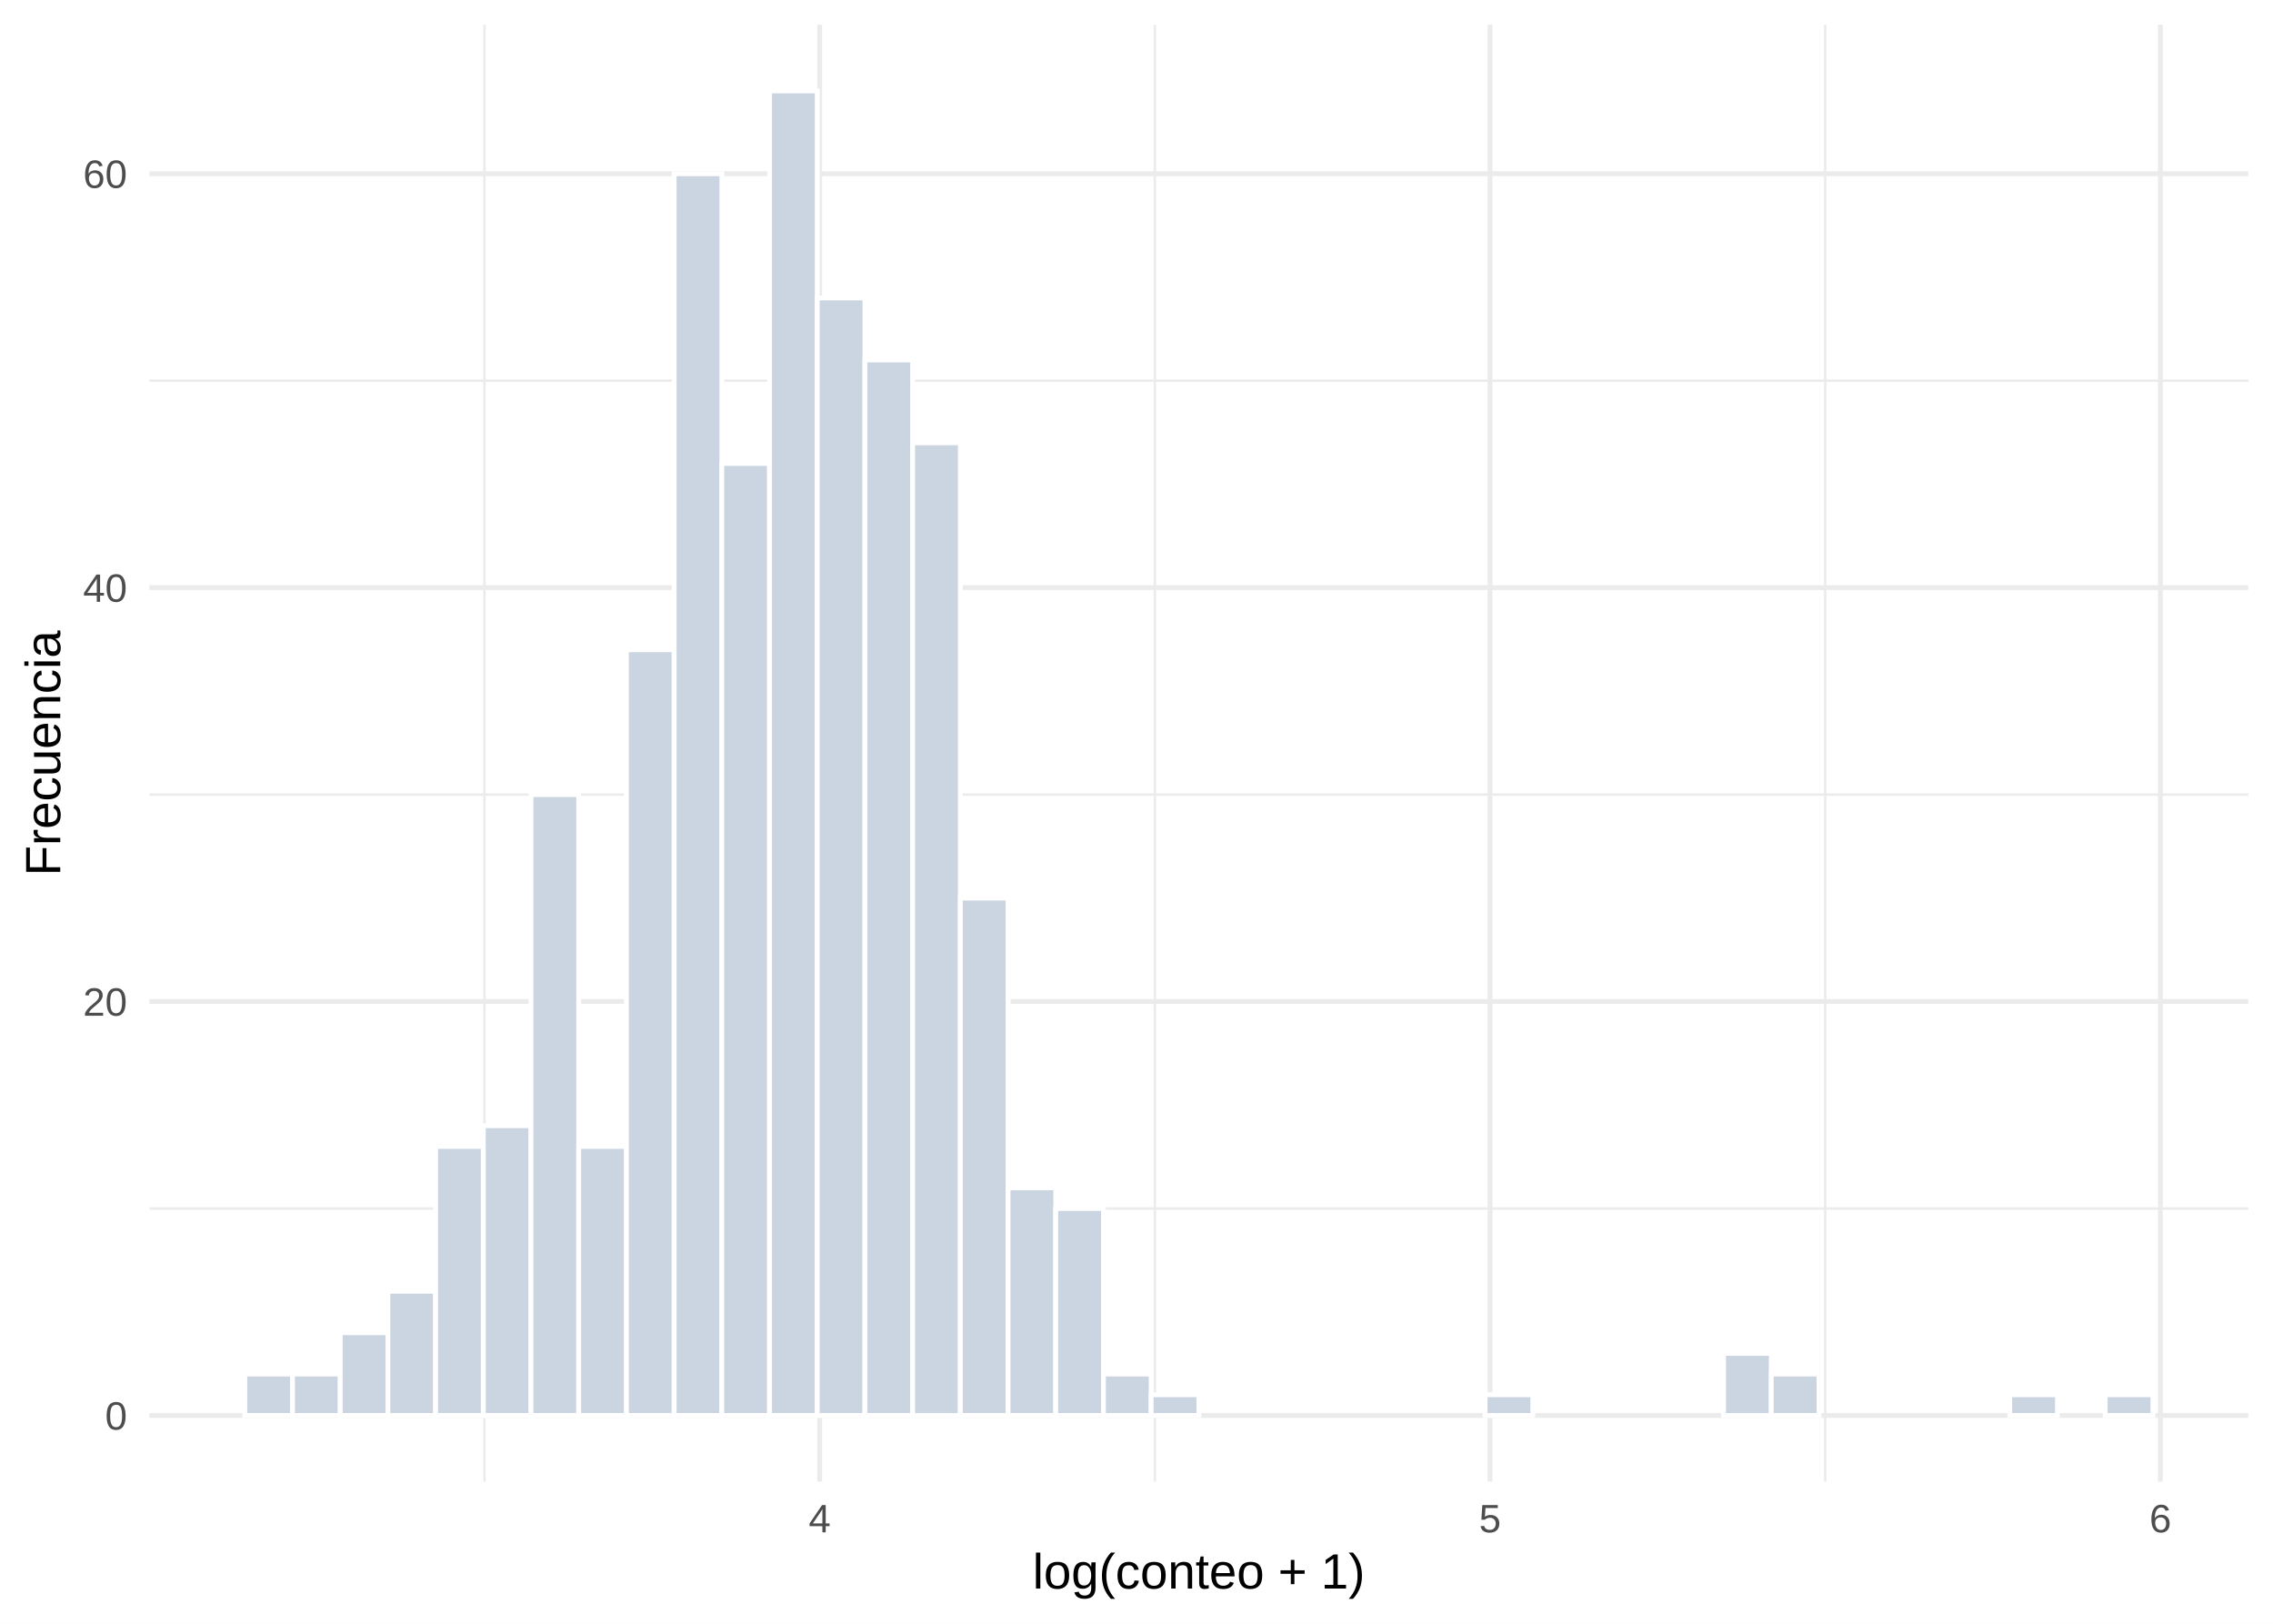
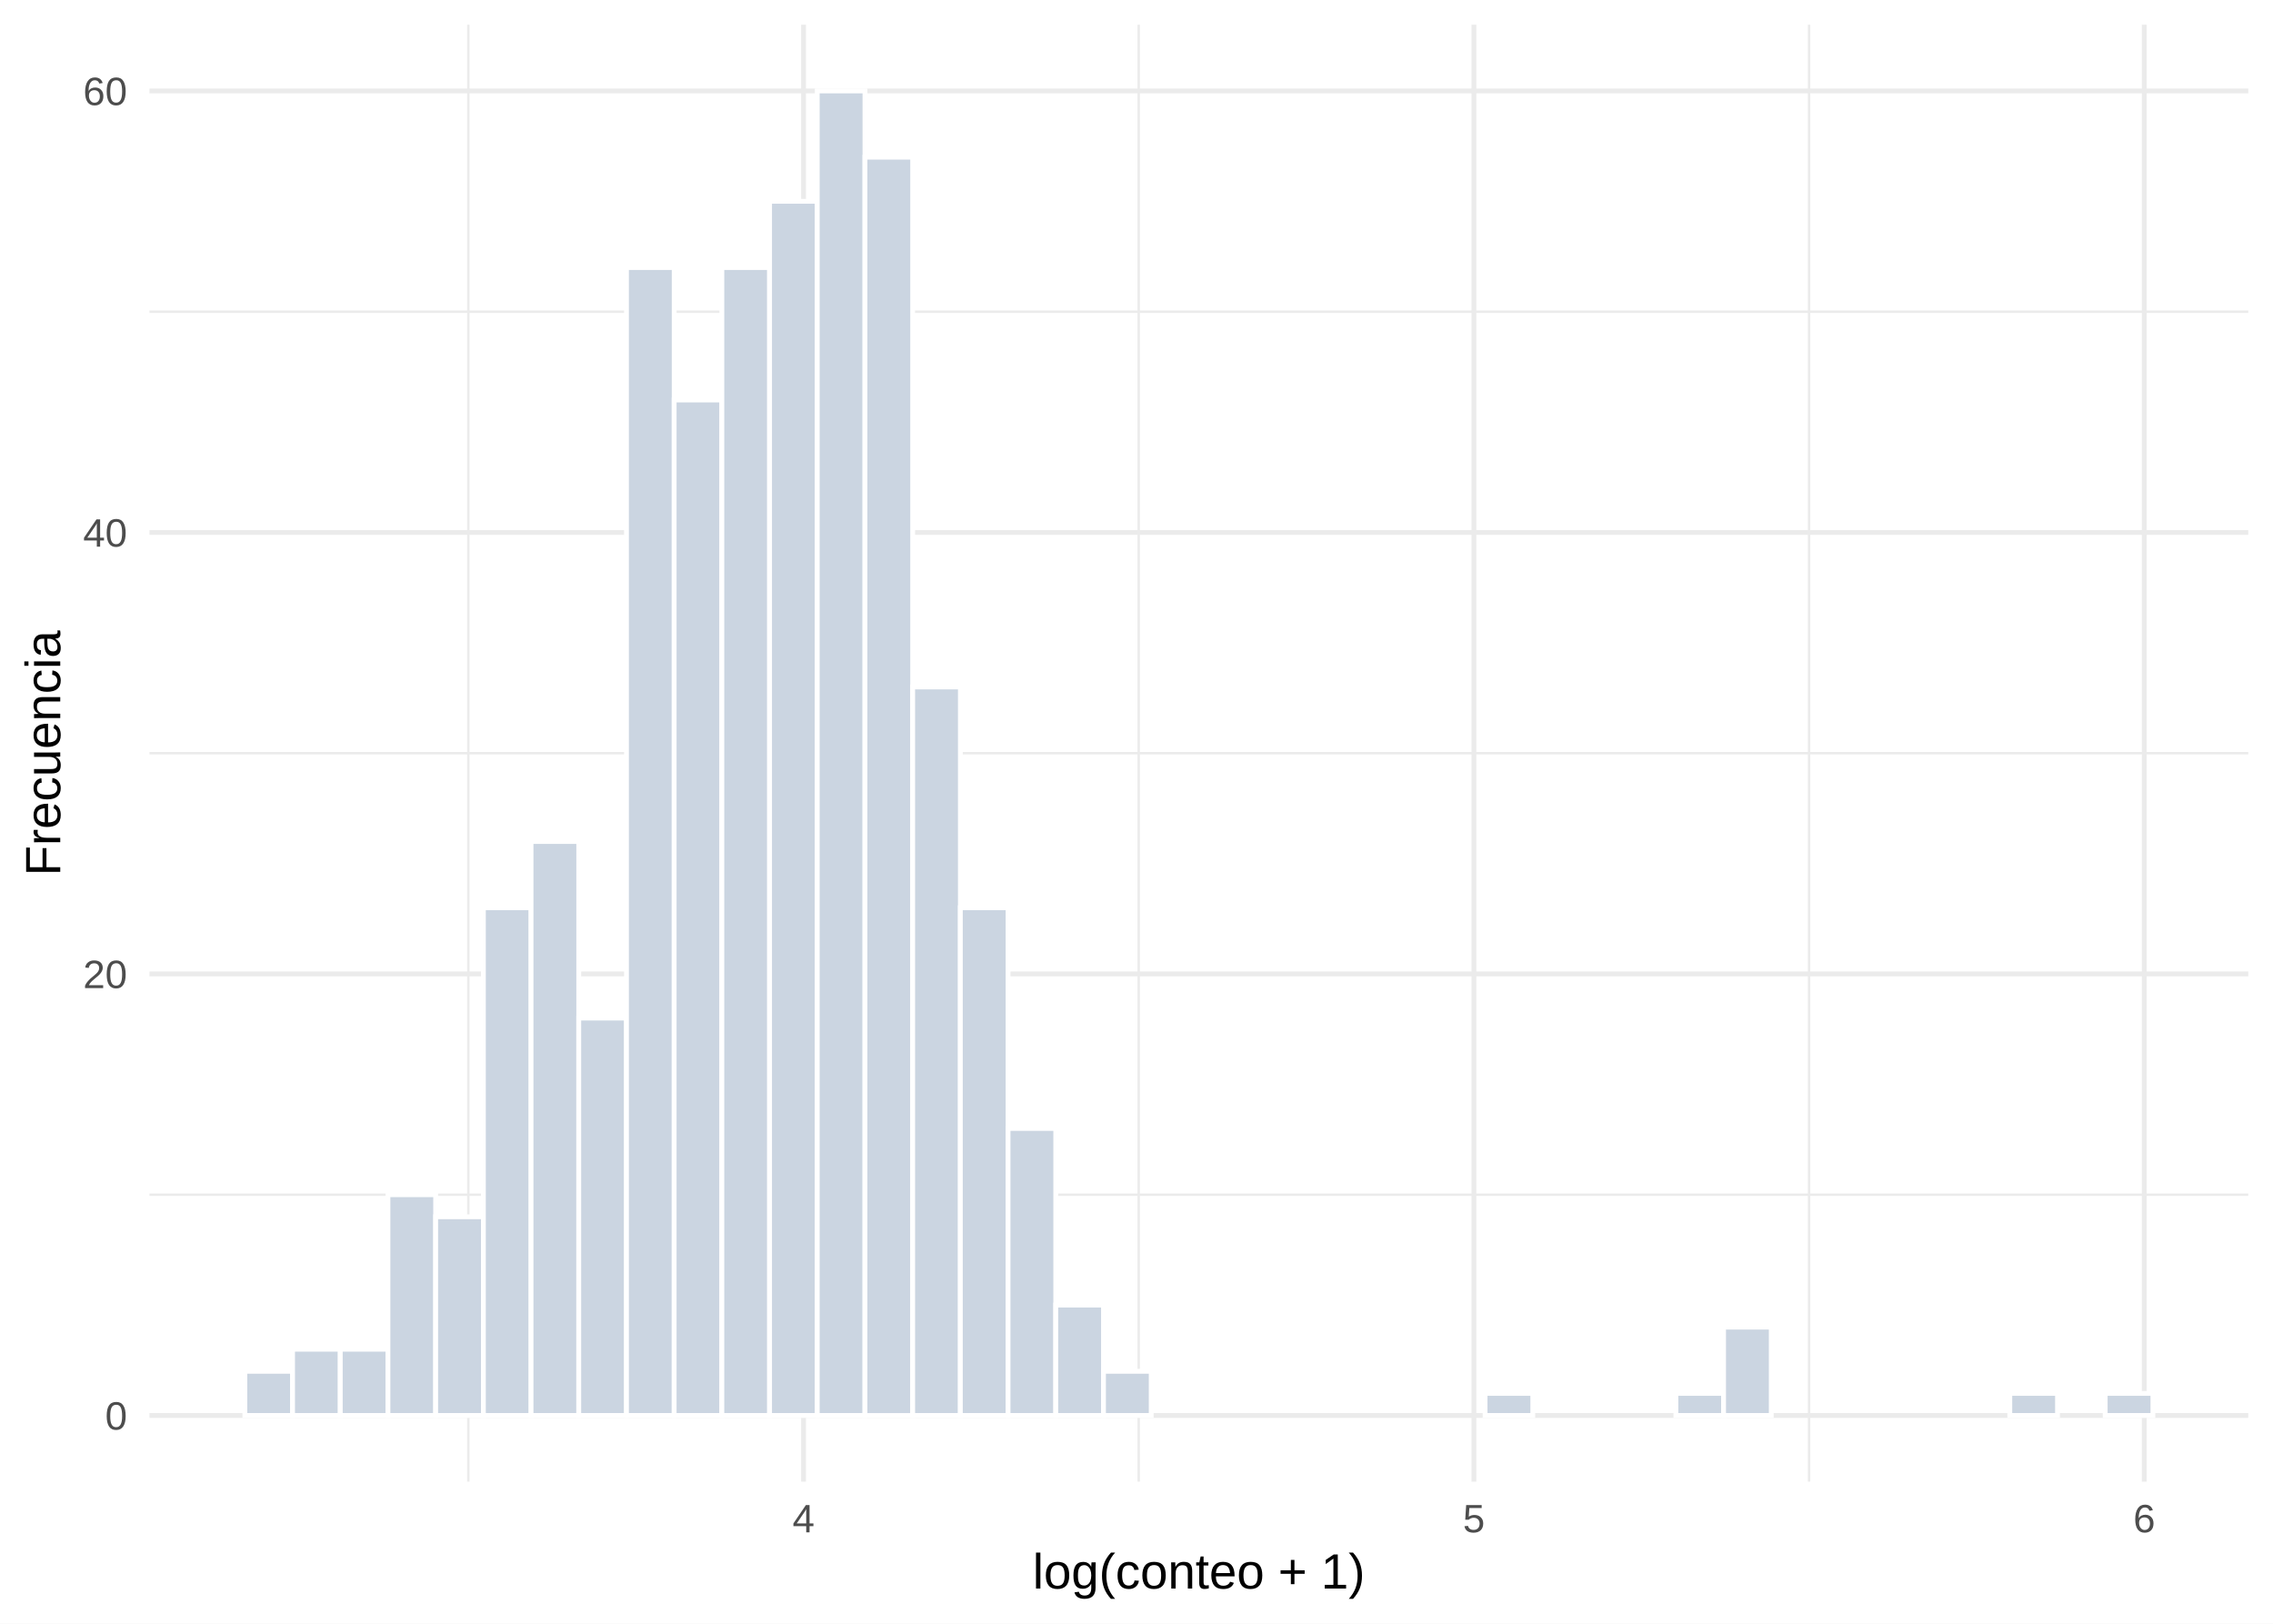
- <svg xmlns="http://www.w3.org/2000/svg" width="504.00pt" height="360.00pt" viewBox="0 0 504.00 360.00">
-   <g class="svglite">
-     <defs>
-       <style type="text/css">
+ <svg xmlns="http://www.w3.org/2000/svg" class="svglite" width="504.00pt" height="360.00pt" viewBox="0 0 504.00 360.00">
+   <defs>
+     <style type="text/css">
    .svglite line, .svglite polyline, .svglite polygon, .svglite path, .svglite rect, .svglite circle {
      fill: none;
      stroke: #000000;
      stroke-linecap: round;
      stroke-linejoin: round;
      stroke-miterlimit: 10.00;
    }
    .svglite text {
      white-space: pre;
    }
-     .svglite g.glyphgroup path {
-       fill: inherit;
-       stroke: none;
-     }
  </style>
-     </defs>
-     <rect width="100%" height="100%" style="stroke: none; fill: #FFFFFF;" />
-     <defs>
-       <clipPath id="cpMC4wMHw1MDQuMDB8MC4wMHwzNjAuMDA=">
-         <rect x="0.00" y="0.00" width="504.00" height="360.00" />
-       </clipPath>
-     </defs>
-     <g clip-path="url(#cpMC4wMHw1MDQuMDB8MC4wMHwzNjAuMDA=)">
-       <rect x="0.00" y="0.00" width="504.00" height="360.00" style="stroke-width: 1.07; stroke: none; fill: #FFFFFF;" />
-     </g>
-     <defs>
-       <clipPath id="cpMzMuMTN8NDk4LjUyfDUuNDh8MzI4LjUw">
-         <rect x="33.13" y="5.48" width="465.39" height="323.02" />
-       </clipPath>
-     </defs>
-     <g clip-path="url(#cpMzMuMTN8NDk4LjUyfDUuNDh8MzI4LjUw)">
-       <polyline points="33.13,267.94 498.52,267.94 " style="stroke-width: 0.53; stroke: #EBEBEB; stroke-linecap: butt;" />
-       <polyline points="33.13,176.17 498.52,176.17 " style="stroke-width: 0.53; stroke: #EBEBEB; stroke-linecap: butt;" />
-       <polyline points="33.13,84.40 498.52,84.40 " style="stroke-width: 0.53; stroke: #EBEBEB; stroke-linecap: butt;" />
-       <polyline points="107.42,328.50 107.42,5.48 " style="stroke-width: 0.53; stroke: #EBEBEB; stroke-linecap: butt;" />
-       <polyline points="256.07,328.50 256.07,5.48 " style="stroke-width: 0.53; stroke: #EBEBEB; stroke-linecap: butt;" />
-       <polyline points="404.71,328.50 404.71,5.48 " style="stroke-width: 0.53; stroke: #EBEBEB; stroke-linecap: butt;" />
-       <polyline points="33.13,313.82 498.52,313.82 " style="stroke-width: 1.07; stroke: #EBEBEB; stroke-linecap: butt;" />
-       <polyline points="33.13,222.05 498.52,222.05 " style="stroke-width: 1.07; stroke: #EBEBEB; stroke-linecap: butt;" />
-       <polyline points="33.13,130.28 498.52,130.28 " style="stroke-width: 1.07; stroke: #EBEBEB; stroke-linecap: butt;" />
-       <polyline points="33.13,38.52 498.52,38.52 " style="stroke-width: 1.07; stroke: #EBEBEB; stroke-linecap: butt;" />
-       <polyline points="181.75,328.50 181.75,5.48 " style="stroke-width: 1.07; stroke: #EBEBEB; stroke-linecap: butt;" />
-       <polyline points="330.39,328.50 330.39,5.48 " style="stroke-width: 1.07; stroke: #EBEBEB; stroke-linecap: butt;" />
-       <polyline points="479.03,328.50 479.03,5.48 " style="stroke-width: 1.07; stroke: #EBEBEB; stroke-linecap: butt;" />
-       <rect x="54.28" y="304.64" width="10.58" height="9.18" style="stroke-width: 1.07; stroke: #FFFFFF; stroke-linecap: butt; stroke-linejoin: miter; fill: #CBD5E1;" />
-       <rect x="64.86" y="304.64" width="10.58" height="9.18" style="stroke-width: 1.07; stroke: #FFFFFF; stroke-linecap: butt; stroke-linejoin: miter; fill: #CBD5E1;" />
-       <rect x="75.44" y="295.47" width="10.58" height="18.35" style="stroke-width: 1.07; stroke: #FFFFFF; stroke-linecap: butt; stroke-linejoin: miter; fill: #CBD5E1;" />
-       <rect x="86.01" y="286.29" width="10.58" height="27.53" style="stroke-width: 1.07; stroke: #FFFFFF; stroke-linecap: butt; stroke-linejoin: miter; fill: #CBD5E1;" />
-       <rect x="96.59" y="254.17" width="10.58" height="59.65" style="stroke-width: 1.07; stroke: #FFFFFF; stroke-linecap: butt; stroke-linejoin: miter; fill: #CBD5E1;" />
-       <rect x="107.17" y="249.58" width="10.58" height="64.24" style="stroke-width: 1.07; stroke: #FFFFFF; stroke-linecap: butt; stroke-linejoin: miter; fill: #CBD5E1;" />
-       <rect x="117.74" y="176.17" width="10.58" height="137.65" style="stroke-width: 1.07; stroke: #FFFFFF; stroke-linecap: butt; stroke-linejoin: miter; fill: #CBD5E1;" />
-       <rect x="128.32" y="254.17" width="10.58" height="59.65" style="stroke-width: 1.07; stroke: #FFFFFF; stroke-linecap: butt; stroke-linejoin: miter; fill: #CBD5E1;" />
-       <rect x="138.90" y="144.05" width="10.58" height="169.77" style="stroke-width: 1.07; stroke: #FFFFFF; stroke-linecap: butt; stroke-linejoin: miter; fill: #CBD5E1;" />
-       <rect x="149.48" y="38.52" width="10.58" height="275.30" style="stroke-width: 1.07; stroke: #FFFFFF; stroke-linecap: butt; stroke-linejoin: miter; fill: #CBD5E1;" />
-       <rect x="160.05" y="102.75" width="10.58" height="211.07" style="stroke-width: 1.07; stroke: #FFFFFF; stroke-linecap: butt; stroke-linejoin: miter; fill: #CBD5E1;" />
-       <rect x="170.63" y="20.16" width="10.58" height="293.66" style="stroke-width: 1.07; stroke: #FFFFFF; stroke-linecap: butt; stroke-linejoin: miter; fill: #CBD5E1;" />
-       <rect x="181.21" y="66.05" width="10.58" height="247.77" style="stroke-width: 1.07; stroke: #FFFFFF; stroke-linecap: butt; stroke-linejoin: miter; fill: #CBD5E1;" />
-       <rect x="191.78" y="79.81" width="10.58" height="234.01" style="stroke-width: 1.07; stroke: #FFFFFF; stroke-linecap: butt; stroke-linejoin: miter; fill: #CBD5E1;" />
-       <rect x="202.36" y="98.17" width="10.58" height="215.66" style="stroke-width: 1.07; stroke: #FFFFFF; stroke-linecap: butt; stroke-linejoin: miter; fill: #CBD5E1;" />
-       <rect x="212.94" y="199.11" width="10.58" height="114.71" style="stroke-width: 1.07; stroke: #FFFFFF; stroke-linecap: butt; stroke-linejoin: miter; fill: #CBD5E1;" />
-       <rect x="223.52" y="263.35" width="10.58" height="50.47" style="stroke-width: 1.07; stroke: #FFFFFF; stroke-linecap: butt; stroke-linejoin: miter; fill: #CBD5E1;" />
-       <rect x="234.09" y="267.94" width="10.58" height="45.88" style="stroke-width: 1.07; stroke: #FFFFFF; stroke-linecap: butt; stroke-linejoin: miter; fill: #CBD5E1;" />
-       <rect x="244.67" y="304.64" width="10.58" height="9.18" style="stroke-width: 1.07; stroke: #FFFFFF; stroke-linecap: butt; stroke-linejoin: miter; fill: #CBD5E1;" />
-       <rect x="255.25" y="309.23" width="10.58" height="4.59" style="stroke-width: 1.07; stroke: #FFFFFF; stroke-linecap: butt; stroke-linejoin: miter; fill: #CBD5E1;" />
-       <rect x="265.82" y="313.82" width="10.58" height="0.00" style="stroke-width: 1.07; stroke: #FFFFFF; stroke-linecap: butt; stroke-linejoin: miter; fill: #CBD5E1;" />
-       <rect x="276.40" y="313.82" width="10.58" height="0.00" style="stroke-width: 1.07; stroke: #FFFFFF; stroke-linecap: butt; stroke-linejoin: miter; fill: #CBD5E1;" />
-       <rect x="286.98" y="313.82" width="10.58" height="0.00" style="stroke-width: 1.07; stroke: #FFFFFF; stroke-linecap: butt; stroke-linejoin: miter; fill: #CBD5E1;" />
-       <rect x="297.56" y="313.82" width="10.58" height="0.00" style="stroke-width: 1.07; stroke: #FFFFFF; stroke-linecap: butt; stroke-linejoin: miter; fill: #CBD5E1;" />
-       <rect x="308.13" y="313.82" width="10.58" height="0.00" style="stroke-width: 1.07; stroke: #FFFFFF; stroke-linecap: butt; stroke-linejoin: miter; fill: #CBD5E1;" />
-       <rect x="318.71" y="313.82" width="10.58" height="0.00" style="stroke-width: 1.07; stroke: #FFFFFF; stroke-linecap: butt; stroke-linejoin: miter; fill: #CBD5E1;" />
-       <rect x="329.29" y="309.23" width="10.58" height="4.59" style="stroke-width: 1.07; stroke: #FFFFFF; stroke-linecap: butt; stroke-linejoin: miter; fill: #CBD5E1;" />
-       <rect x="339.86" y="313.82" width="10.58" height="0.00" style="stroke-width: 1.07; stroke: #FFFFFF; stroke-linecap: butt; stroke-linejoin: miter; fill: #CBD5E1;" />
-       <rect x="350.44" y="313.82" width="10.58" height="0.00" style="stroke-width: 1.07; stroke: #FFFFFF; stroke-linecap: butt; stroke-linejoin: miter; fill: #CBD5E1;" />
-       <rect x="361.02" y="313.82" width="10.58" height="0.00" style="stroke-width: 1.07; stroke: #FFFFFF; stroke-linecap: butt; stroke-linejoin: miter; fill: #CBD5E1;" />
-       <rect x="371.60" y="313.82" width="10.58" height="0.00" style="stroke-width: 1.07; stroke: #FFFFFF; stroke-linecap: butt; stroke-linejoin: miter; fill: #CBD5E1;" />
-       <rect x="382.17" y="300.06" width="10.58" height="13.77" style="stroke-width: 1.07; stroke: #FFFFFF; stroke-linecap: butt; stroke-linejoin: miter; fill: #CBD5E1;" />
-       <rect x="392.75" y="304.64" width="10.58" height="9.18" style="stroke-width: 1.07; stroke: #FFFFFF; stroke-linecap: butt; stroke-linejoin: miter; fill: #CBD5E1;" />
-       <rect x="403.33" y="313.82" width="10.58" height="0.00" style="stroke-width: 1.07; stroke: #FFFFFF; stroke-linecap: butt; stroke-linejoin: miter; fill: #CBD5E1;" />
-       <rect x="413.90" y="313.82" width="10.58" height="0.00" style="stroke-width: 1.07; stroke: #FFFFFF; stroke-linecap: butt; stroke-linejoin: miter; fill: #CBD5E1;" />
-       <rect x="424.48" y="313.82" width="10.58" height="0.00" style="stroke-width: 1.07; stroke: #FFFFFF; stroke-linecap: butt; stroke-linejoin: miter; fill: #CBD5E1;" />
-       <rect x="435.06" y="313.82" width="10.58" height="0.00" style="stroke-width: 1.07; stroke: #FFFFFF; stroke-linecap: butt; stroke-linejoin: miter; fill: #CBD5E1;" />
-       <rect x="445.63" y="309.23" width="10.58" height="4.59" style="stroke-width: 1.07; stroke: #FFFFFF; stroke-linecap: butt; stroke-linejoin: miter; fill: #CBD5E1;" />
-       <rect x="456.21" y="313.82" width="10.58" height="0.00" style="stroke-width: 1.07; stroke: #FFFFFF; stroke-linecap: butt; stroke-linejoin: miter; fill: #CBD5E1;" />
-       <rect x="466.79" y="309.23" width="10.58" height="4.59" style="stroke-width: 1.07; stroke: #FFFFFF; stroke-linecap: butt; stroke-linejoin: miter; fill: #CBD5E1;" />
-     </g>
-     <g clip-path="url(#cpMC4wMHw1MDQuMDB8MC4wMHwzNjAuMDA=)">
-       <text x="28.20" y="316.97" text-anchor="end" style="font-size: 8.80px;fill: #4D4D4D; font-family: &quot;Arial&quot;;" textLength="4.89px" lengthAdjust="spacingAndGlyphs">0</text>
-       <text x="28.20" y="225.20" text-anchor="end" style="font-size: 8.80px;fill: #4D4D4D; font-family: &quot;Arial&quot;;" textLength="9.78px" lengthAdjust="spacingAndGlyphs">20</text>
-       <text x="28.20" y="133.43" text-anchor="end" style="font-size: 8.80px;fill: #4D4D4D; font-family: &quot;Arial&quot;;" textLength="9.78px" lengthAdjust="spacingAndGlyphs">40</text>
-       <text x="28.20" y="41.67" text-anchor="end" style="font-size: 8.80px;fill: #4D4D4D; font-family: &quot;Arial&quot;;" textLength="9.78px" lengthAdjust="spacingAndGlyphs">60</text>
-       <text x="181.75" y="339.74" text-anchor="middle" style="font-size: 8.80px;fill: #4D4D4D; font-family: &quot;Arial&quot;;" textLength="4.89px" lengthAdjust="spacingAndGlyphs">4</text>
-       <text x="330.39" y="339.74" text-anchor="middle" style="font-size: 8.80px;fill: #4D4D4D; font-family: &quot;Arial&quot;;" textLength="4.89px" lengthAdjust="spacingAndGlyphs">5</text>
-       <text x="479.03" y="339.74" text-anchor="middle" style="font-size: 8.80px;fill: #4D4D4D; font-family: &quot;Arial&quot;;" textLength="4.89px" lengthAdjust="spacingAndGlyphs">6</text>
-       <text x="265.82" y="352.20" text-anchor="middle" style="font-size: 11.00px; font-family: &quot;Arial&quot;;" textLength="73.73px" lengthAdjust="spacingAndGlyphs">log(conteo + 1)</text>
-       <text transform="translate(13.36,166.99) rotate(-90)" text-anchor="middle" style="font-size: 11.00px; font-family: &quot;Arial&quot;;" textLength="54.44px" lengthAdjust="spacingAndGlyphs">Frecuencia</text>
-     </g>
+   </defs>
+   <rect width="100%" height="100%" style="stroke: none; fill: #FFFFFF;" />
+   <defs>
+     <clipPath id="cpMC4wMHw1MDQuMDB8MC4wMHwzNjAuMDA=">
+       <rect x="0.00" y="0.00" width="504.00" height="360.00" />
+     </clipPath>
+   </defs>
+   <g clip-path="url(#cpMC4wMHw1MDQuMDB8MC4wMHwzNjAuMDA=)">
+ </g>
+   <defs>
+     <clipPath id="cpMzMuMTR8NDk4LjUyfDUuNDh8MzI4LjUw">
+       <rect x="33.14" y="5.48" width="465.38" height="323.02" />
+     </clipPath>
+   </defs>
+   <g clip-path="url(#cpMzMuMTR8NDk4LjUyfDUuNDh8MzI4LjUw)">
+     <polyline points="33.14,264.88 498.52,264.88 " style="stroke-width: 0.53; stroke: #EBEBEB; stroke-linecap: butt;" />
+     <polyline points="33.14,166.99 498.52,166.99 " style="stroke-width: 0.53; stroke: #EBEBEB; stroke-linecap: butt;" />
+     <polyline points="33.14,69.11 498.52,69.11 " style="stroke-width: 0.53; stroke: #EBEBEB; stroke-linecap: butt;" />
+     <polyline points="103.85,328.50 103.85,5.48 " style="stroke-width: 0.53; stroke: #EBEBEB; stroke-linecap: butt;" />
+     <polyline points="252.49,328.50 252.49,5.48 " style="stroke-width: 0.53; stroke: #EBEBEB; stroke-linecap: butt;" />
+     <polyline points="401.13,328.50 401.13,5.48 " style="stroke-width: 0.53; stroke: #EBEBEB; stroke-linecap: butt;" />
+     <polyline points="33.14,313.82 498.52,313.82 " style="stroke-width: 1.07; stroke: #EBEBEB; stroke-linecap: butt;" />
+     <polyline points="33.14,215.93 498.52,215.93 " style="stroke-width: 1.07; stroke: #EBEBEB; stroke-linecap: butt;" />
+     <polyline points="33.14,118.05 498.52,118.05 " style="stroke-width: 1.07; stroke: #EBEBEB; stroke-linecap: butt;" />
+     <polyline points="33.14,20.16 498.52,20.16 " style="stroke-width: 1.07; stroke: #EBEBEB; stroke-linecap: butt;" />
+     <polyline points="178.17,328.50 178.17,5.48 " style="stroke-width: 1.07; stroke: #EBEBEB; stroke-linecap: butt;" />
+     <polyline points="326.81,328.50 326.81,5.48 " style="stroke-width: 1.07; stroke: #EBEBEB; stroke-linecap: butt;" />
+     <polyline points="475.45,328.50 475.45,5.48 " style="stroke-width: 1.07; stroke: #EBEBEB; stroke-linecap: butt;" />
+     <rect x="54.29" y="304.03" width="10.58" height="9.79" style="stroke-width: 1.07; stroke: #FFFFFF; stroke-linecap: butt; stroke-linejoin: miter; fill: #CBD5E1;" />
+     <rect x="64.87" y="299.14" width="10.58" height="14.68" style="stroke-width: 1.07; stroke: #FFFFFF; stroke-linecap: butt; stroke-linejoin: miter; fill: #CBD5E1;" />
+     <rect x="75.45" y="299.14" width="10.58" height="14.68" style="stroke-width: 1.07; stroke: #FFFFFF; stroke-linecap: butt; stroke-linejoin: miter; fill: #CBD5E1;" />
+     <rect x="86.02" y="264.88" width="10.58" height="48.94" style="stroke-width: 1.07; stroke: #FFFFFF; stroke-linecap: butt; stroke-linejoin: miter; fill: #CBD5E1;" />
+     <rect x="96.60" y="269.77" width="10.58" height="44.05" style="stroke-width: 1.07; stroke: #FFFFFF; stroke-linecap: butt; stroke-linejoin: miter; fill: #CBD5E1;" />
+     <rect x="107.18" y="201.25" width="10.58" height="112.57" style="stroke-width: 1.07; stroke: #FFFFFF; stroke-linecap: butt; stroke-linejoin: miter; fill: #CBD5E1;" />
+     <rect x="117.75" y="186.57" width="10.58" height="127.25" style="stroke-width: 1.07; stroke: #FFFFFF; stroke-linecap: butt; stroke-linejoin: miter; fill: #CBD5E1;" />
+     <rect x="128.33" y="225.72" width="10.58" height="88.10" style="stroke-width: 1.07; stroke: #FFFFFF; stroke-linecap: butt; stroke-linejoin: miter; fill: #CBD5E1;" />
+     <rect x="138.91" y="59.32" width="10.58" height="254.50" style="stroke-width: 1.07; stroke: #FFFFFF; stroke-linecap: butt; stroke-linejoin: miter; fill: #CBD5E1;" />
+     <rect x="149.48" y="88.68" width="10.58" height="225.14" style="stroke-width: 1.07; stroke: #FFFFFF; stroke-linecap: butt; stroke-linejoin: miter; fill: #CBD5E1;" />
+     <rect x="160.06" y="59.32" width="10.58" height="254.50" style="stroke-width: 1.07; stroke: #FFFFFF; stroke-linecap: butt; stroke-linejoin: miter; fill: #CBD5E1;" />
+     <rect x="170.64" y="44.63" width="10.58" height="269.19" style="stroke-width: 1.07; stroke: #FFFFFF; stroke-linecap: butt; stroke-linejoin: miter; fill: #CBD5E1;" />
+     <rect x="181.21" y="20.16" width="10.58" height="293.66" style="stroke-width: 1.07; stroke: #FFFFFF; stroke-linecap: butt; stroke-linejoin: miter; fill: #CBD5E1;" />
+     <rect x="191.79" y="34.85" width="10.58" height="278.98" style="stroke-width: 1.07; stroke: #FFFFFF; stroke-linecap: butt; stroke-linejoin: miter; fill: #CBD5E1;" />
+     <rect x="202.37" y="152.31" width="10.58" height="161.51" style="stroke-width: 1.07; stroke: #FFFFFF; stroke-linecap: butt; stroke-linejoin: miter; fill: #CBD5E1;" />
+     <rect x="212.94" y="201.25" width="10.58" height="112.57" style="stroke-width: 1.07; stroke: #FFFFFF; stroke-linecap: butt; stroke-linejoin: miter; fill: #CBD5E1;" />
+     <rect x="223.52" y="250.19" width="10.58" height="63.63" style="stroke-width: 1.07; stroke: #FFFFFF; stroke-linecap: butt; stroke-linejoin: miter; fill: #CBD5E1;" />
+     <rect x="234.10" y="289.35" width="10.58" height="24.47" style="stroke-width: 1.07; stroke: #FFFFFF; stroke-linecap: butt; stroke-linejoin: miter; fill: #CBD5E1;" />
+     <rect x="244.68" y="304.03" width="10.58" height="9.79" style="stroke-width: 1.07; stroke: #FFFFFF; stroke-linecap: butt; stroke-linejoin: miter; fill: #CBD5E1;" />
+     <rect x="255.25" y="313.82" width="10.58" height="0.00" style="stroke-width: 1.07; stroke: #FFFFFF; stroke-linecap: butt; stroke-linejoin: miter; fill: #CBD5E1;" />
+     <rect x="265.83" y="313.82" width="10.58" height="0.00" style="stroke-width: 1.07; stroke: #FFFFFF; stroke-linecap: butt; stroke-linejoin: miter; fill: #CBD5E1;" />
+     <rect x="276.41" y="313.82" width="10.58" height="0.00" style="stroke-width: 1.07; stroke: #FFFFFF; stroke-linecap: butt; stroke-linejoin: miter; fill: #CBD5E1;" />
+     <rect x="286.98" y="313.82" width="10.58" height="0.00" style="stroke-width: 1.07; stroke: #FFFFFF; stroke-linecap: butt; stroke-linejoin: miter; fill: #CBD5E1;" />
+     <rect x="297.56" y="313.82" width="10.58" height="0.00" style="stroke-width: 1.07; stroke: #FFFFFF; stroke-linecap: butt; stroke-linejoin: miter; fill: #CBD5E1;" />
+     <rect x="308.14" y="313.82" width="10.58" height="0.00" style="stroke-width: 1.07; stroke: #FFFFFF; stroke-linecap: butt; stroke-linejoin: miter; fill: #CBD5E1;" />
+     <rect x="318.71" y="313.82" width="10.58" height="0.00" style="stroke-width: 1.07; stroke: #FFFFFF; stroke-linecap: butt; stroke-linejoin: miter; fill: #CBD5E1;" />
+     <rect x="329.29" y="308.93" width="10.58" height="4.89" style="stroke-width: 1.07; stroke: #FFFFFF; stroke-linecap: butt; stroke-linejoin: miter; fill: #CBD5E1;" />
+     <rect x="339.87" y="313.82" width="10.58" height="0.00" style="stroke-width: 1.07; stroke: #FFFFFF; stroke-linecap: butt; stroke-linejoin: miter; fill: #CBD5E1;" />
+     <rect x="350.44" y="313.82" width="10.58" height="0.00" style="stroke-width: 1.07; stroke: #FFFFFF; stroke-linecap: butt; stroke-linejoin: miter; fill: #CBD5E1;" />
+     <rect x="361.02" y="313.82" width="10.58" height="0.00" style="stroke-width: 1.07; stroke: #FFFFFF; stroke-linecap: butt; stroke-linejoin: miter; fill: #CBD5E1;" />
+     <rect x="371.60" y="308.93" width="10.58" height="4.89" style="stroke-width: 1.07; stroke: #FFFFFF; stroke-linecap: butt; stroke-linejoin: miter; fill: #CBD5E1;" />
+     <rect x="382.17" y="294.24" width="10.58" height="19.58" style="stroke-width: 1.07; stroke: #FFFFFF; stroke-linecap: butt; stroke-linejoin: miter; fill: #CBD5E1;" />
+     <rect x="392.75" y="313.82" width="10.58" height="0.00" style="stroke-width: 1.07; stroke: #FFFFFF; stroke-linecap: butt; stroke-linejoin: miter; fill: #CBD5E1;" />
+     <rect x="403.33" y="313.82" width="10.58" height="0.00" style="stroke-width: 1.07; stroke: #FFFFFF; stroke-linecap: butt; stroke-linejoin: miter; fill: #CBD5E1;" />
+     <rect x="413.91" y="313.82" width="10.58" height="0.00" style="stroke-width: 1.07; stroke: #FFFFFF; stroke-linecap: butt; stroke-linejoin: miter; fill: #CBD5E1;" />
+     <rect x="424.48" y="313.82" width="10.58" height="0.00" style="stroke-width: 1.07; stroke: #FFFFFF; stroke-linecap: butt; stroke-linejoin: miter; fill: #CBD5E1;" />
+     <rect x="435.06" y="313.82" width="10.58" height="0.00" style="stroke-width: 1.07; stroke: #FFFFFF; stroke-linecap: butt; stroke-linejoin: miter; fill: #CBD5E1;" />
+     <rect x="445.64" y="308.93" width="10.58" height="4.89" style="stroke-width: 1.07; stroke: #FFFFFF; stroke-linecap: butt; stroke-linejoin: miter; fill: #CBD5E1;" />
+     <rect x="456.21" y="313.82" width="10.58" height="0.00" style="stroke-width: 1.07; stroke: #FFFFFF; stroke-linecap: butt; stroke-linejoin: miter; fill: #CBD5E1;" />
+     <rect x="466.79" y="308.93" width="10.58" height="4.89" style="stroke-width: 1.07; stroke: #FFFFFF; stroke-linecap: butt; stroke-linejoin: miter; fill: #CBD5E1;" />
+   </g>
+   <g clip-path="url(#cpMC4wMHw1MDQuMDB8MC4wMHwzNjAuMDA=)">
+     <text x="28.21" y="316.97" text-anchor="end" style="font-size: 8.80px;fill: #4D4D4D; font-family: &quot;Arial&quot;;" textLength="4.90px" lengthAdjust="spacingAndGlyphs">0</text>
+     <text x="28.21" y="219.08" text-anchor="end" style="font-size: 8.80px;fill: #4D4D4D; font-family: &quot;Arial&quot;;" textLength="9.79px" lengthAdjust="spacingAndGlyphs">20</text>
+     <text x="28.21" y="121.20" text-anchor="end" style="font-size: 8.80px;fill: #4D4D4D; font-family: &quot;Arial&quot;;" textLength="9.79px" lengthAdjust="spacingAndGlyphs">40</text>
+     <text x="28.21" y="23.31" text-anchor="end" style="font-size: 8.80px;fill: #4D4D4D; font-family: &quot;Arial&quot;;" textLength="9.79px" lengthAdjust="spacingAndGlyphs">60</text>
+     <text x="178.17" y="339.74" text-anchor="middle" style="font-size: 8.80px;fill: #4D4D4D; font-family: &quot;Arial&quot;;" textLength="4.90px" lengthAdjust="spacingAndGlyphs">4</text>
+     <text x="326.81" y="339.74" text-anchor="middle" style="font-size: 8.80px;fill: #4D4D4D; font-family: &quot;Arial&quot;;" textLength="4.90px" lengthAdjust="spacingAndGlyphs">5</text>
+     <text x="475.45" y="339.74" text-anchor="middle" style="font-size: 8.80px;fill: #4D4D4D; font-family: &quot;Arial&quot;;" textLength="4.90px" lengthAdjust="spacingAndGlyphs">6</text>
+     <text x="265.83" y="352.20" text-anchor="middle" style="font-size: 11.00px; font-family: &quot;Arial&quot;;" textLength="73.71px" lengthAdjust="spacingAndGlyphs">log(conteo + 1)</text>
+     <text transform="translate(13.36,166.99) rotate(-90)" text-anchor="middle" style="font-size: 11.00px; font-family: &quot;Arial&quot;;" textLength="54.42px" lengthAdjust="spacingAndGlyphs">Frecuencia</text>
  </g>
</svg>
